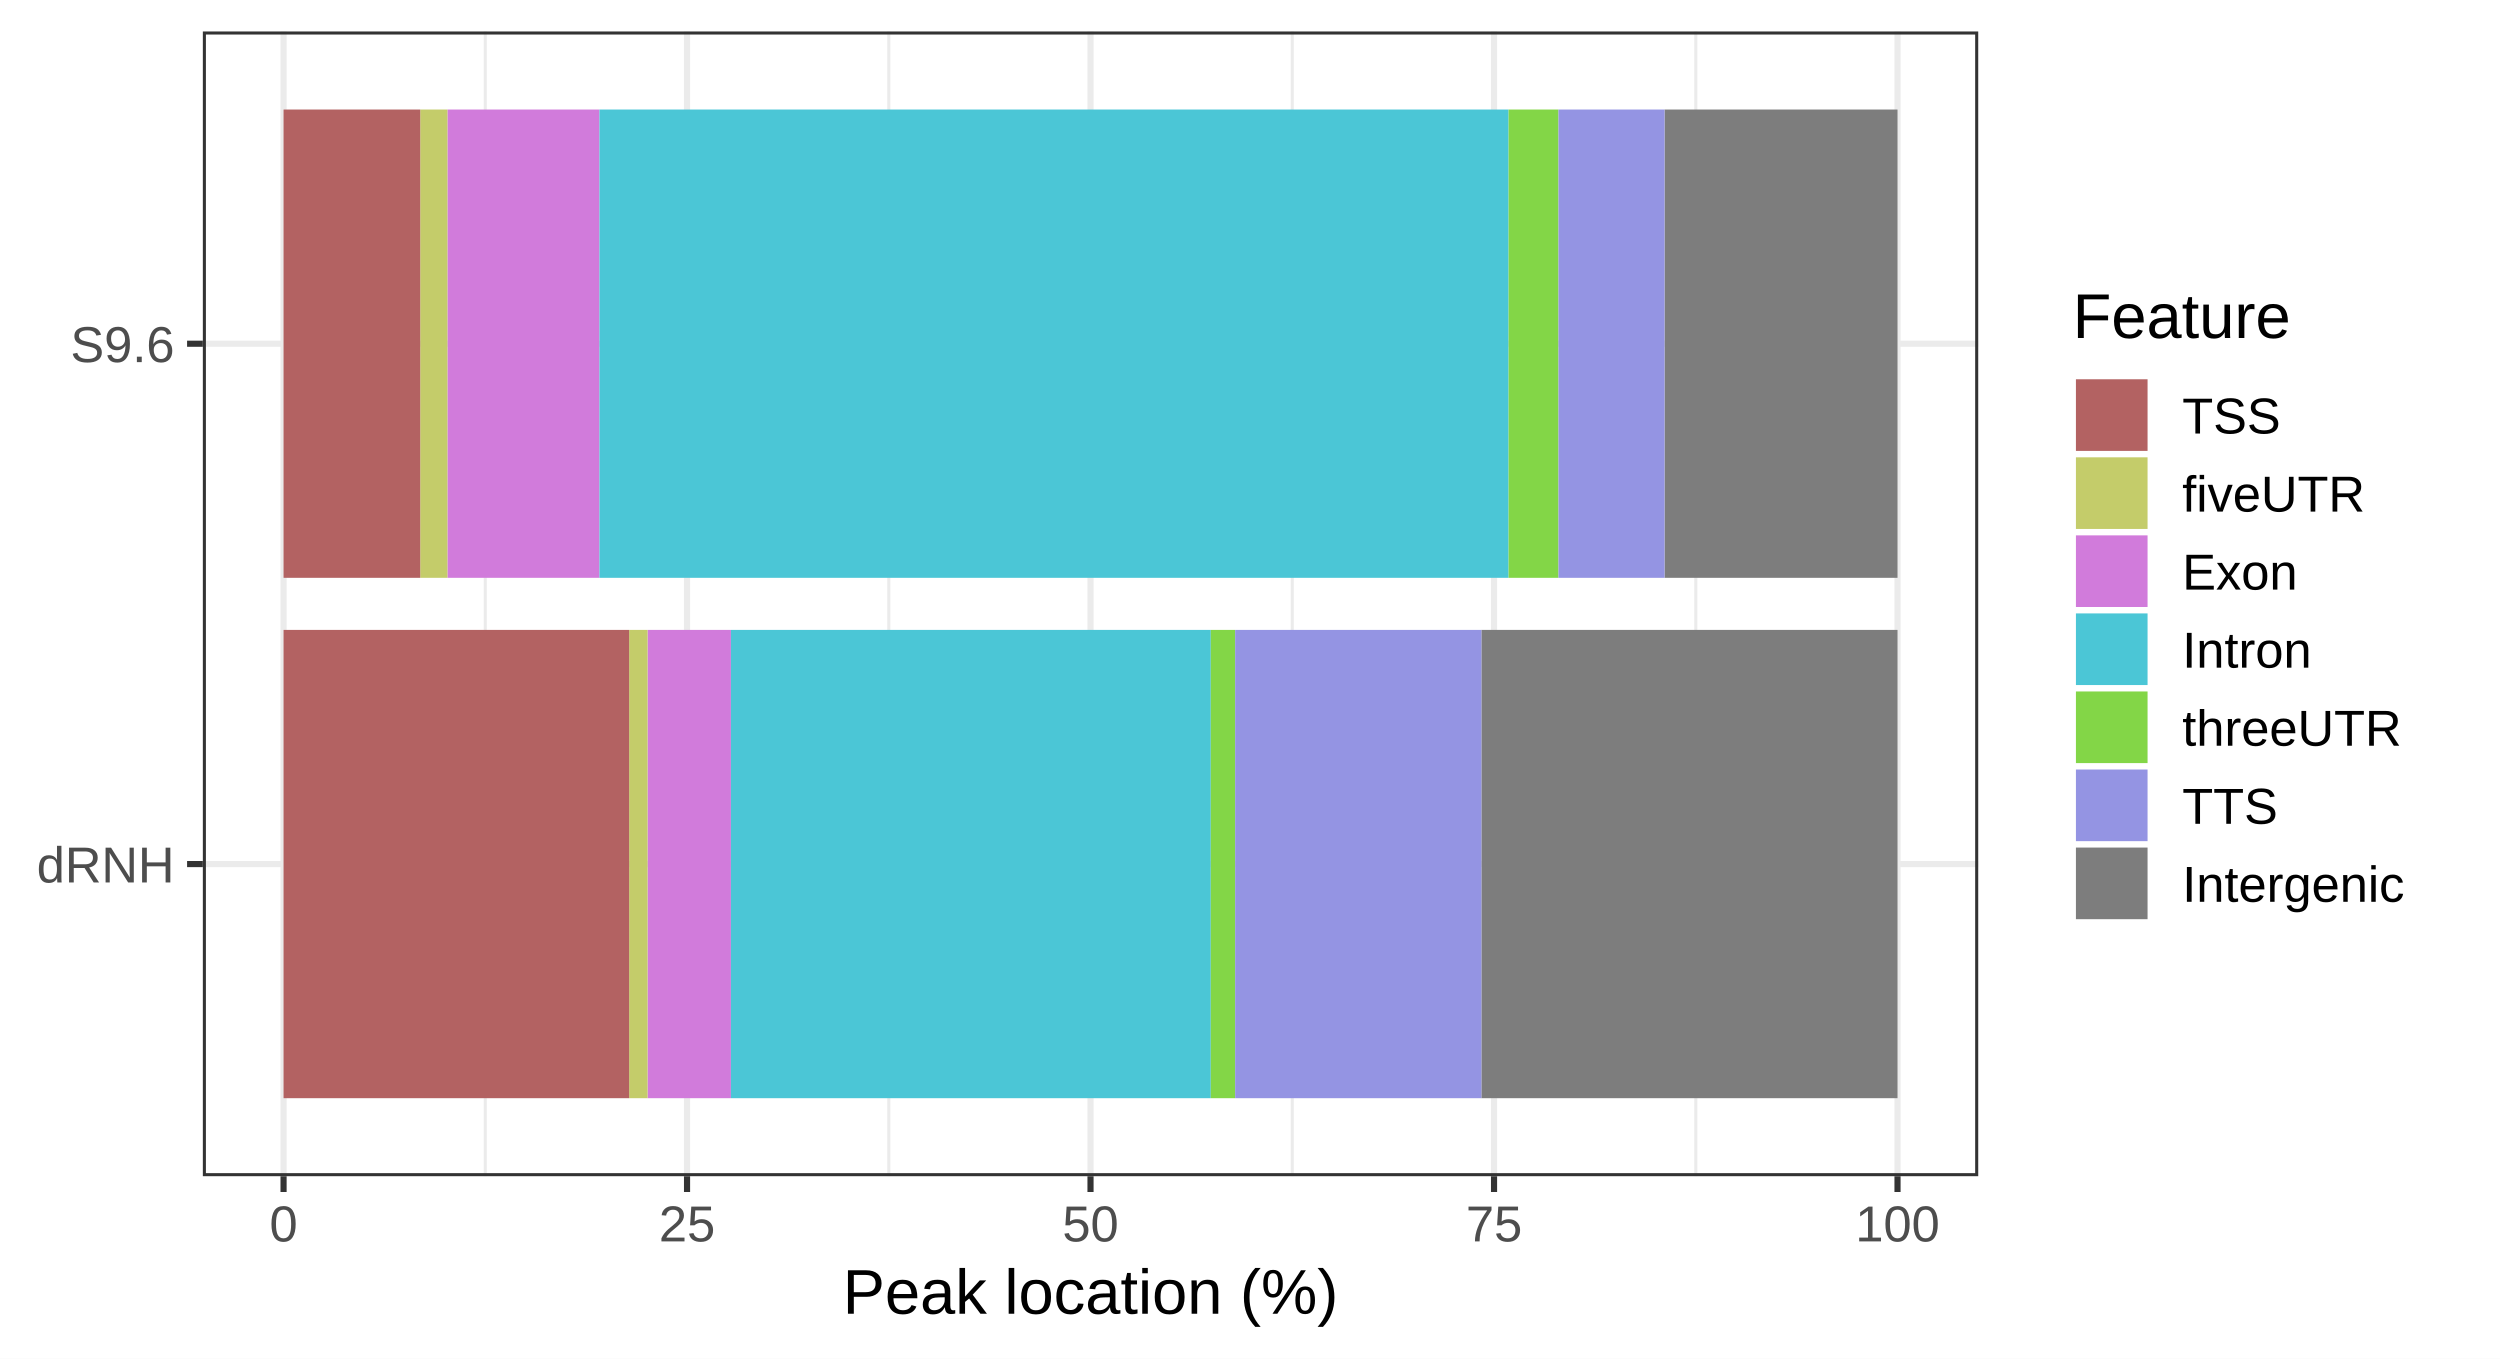
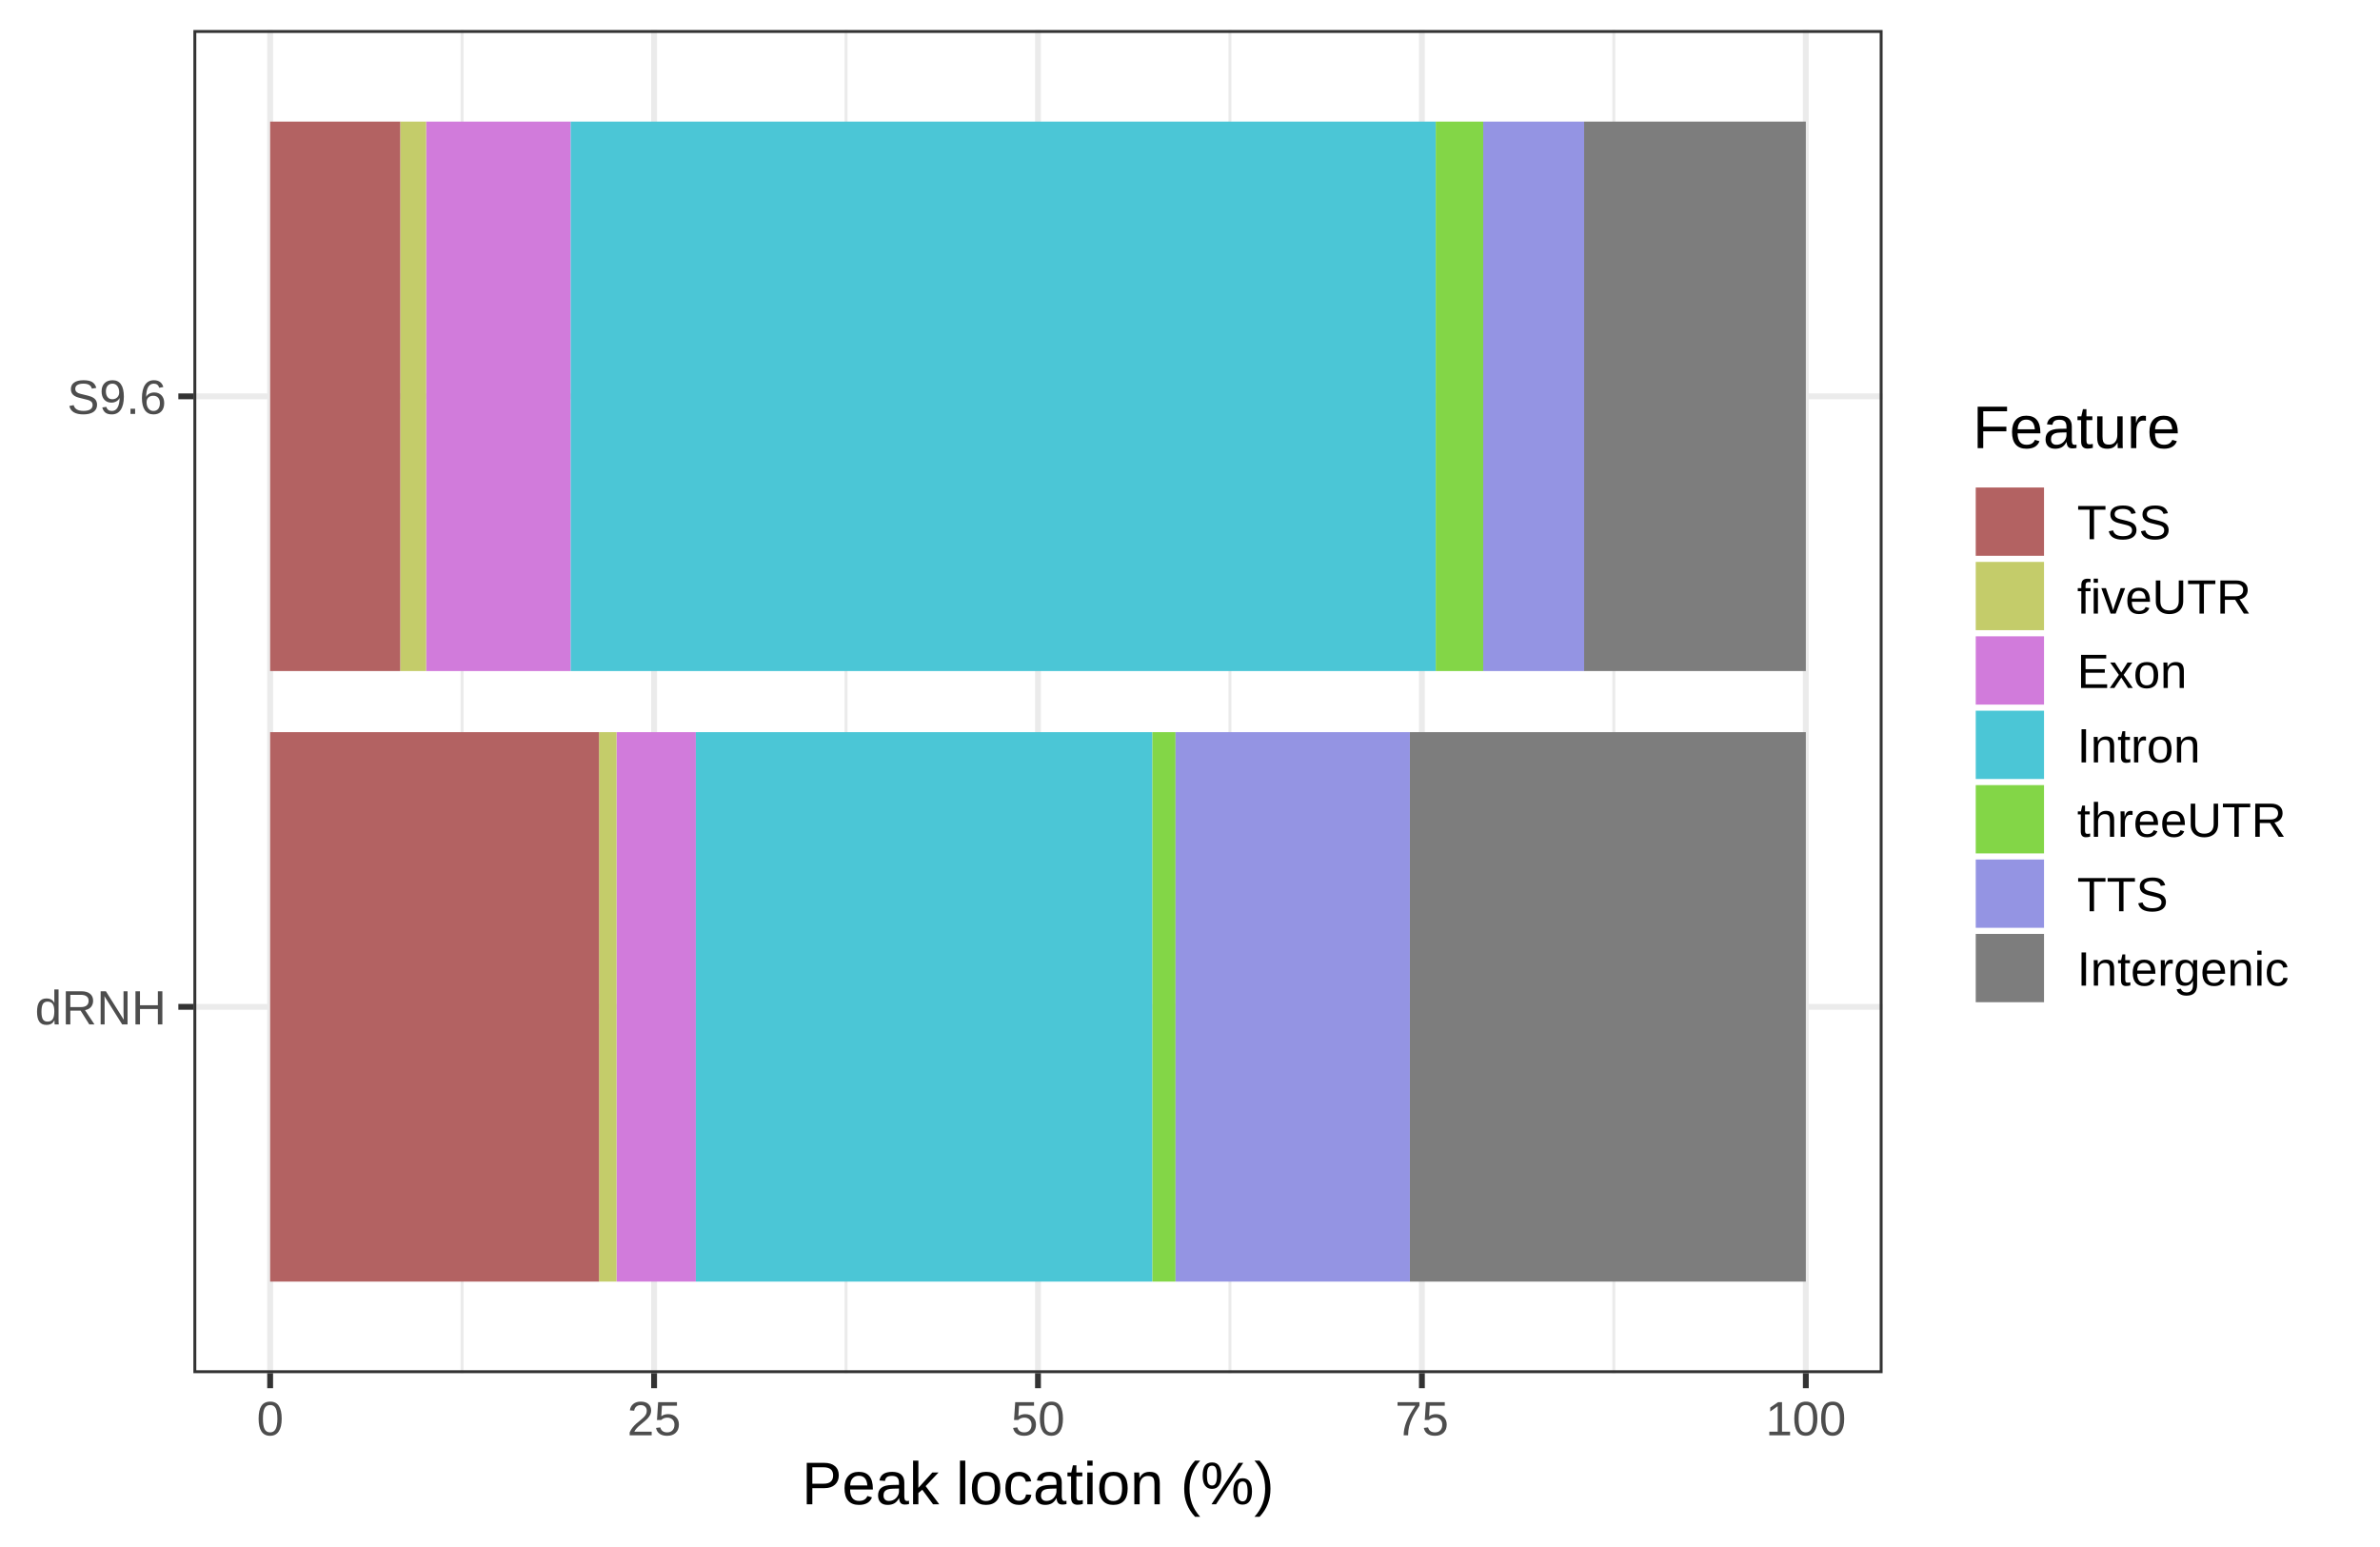
- <svg xmlns="http://www.w3.org/2000/svg" class="svglite" width="553.50pt" height="300.75pt" viewBox="0 0 553.50 300.75">
+ <svg xmlns="http://www.w3.org/2000/svg" class="svglite" width="552.75pt" height="359.25pt" viewBox="0 0 552.75 359.25">
  <defs>
    <style type="text/css">
    .svglite line, .svglite polyline, .svglite polygon, .svglite path, .svglite rect, .svglite circle {
      fill: none;
      stroke: #000000;
      stroke-linecap: round;
      stroke-linejoin: round;
      stroke-miterlimit: 10.00;
    }
  </style>
  </defs>
  <rect width="100%" height="100%" style="stroke: none; fill: #FFFFFF;" />
  <defs>
-     <clipPath id="cpMC4wMHw1NTMuNTB8MC4wMHwzMDAuNzU=">
-       <rect x="0.00" y="0.00" width="553.50" height="300.75" />
+     <clipPath id="cpMC4wMHw1NTIuNzV8MC4wMHwzNTkuMjU=">
+       <rect x="0.00" y="0.00" width="552.75" height="359.25" />
    </clipPath>
  </defs>
-   <g clip-path="url(#cpMC4wMHw1NTMuNTB8MC4wMHwzMDAuNzU=)">
-     <rect x="0" y="0.00" width="553.50" height="300.75" style="stroke-width: 1.36; stroke: #FFFFFF; fill: #FFFFFF;" />
+   <g clip-path="url(#cpMC4wMHw1NTIuNzV8MC4wMHwzNTkuMjU=)">
+     <rect x="0" y="0.00" width="552.75" height="359.25" style="stroke-width: 1.36; stroke: #FFFFFF; fill: #FFFFFF;" />
  </g>
  <defs>
-     <clipPath id="cpNDQuOTF8NDM3Ljk4fDYuOTd8MjYwLjQy">
-       <rect x="44.91" y="6.97" width="393.07" height="253.44" />
+     <clipPath id="cpNDQuOTF8NDM3LjIzfDYuOTd8MzE4Ljky">
+       <rect x="44.91" y="6.97" width="392.32" height="311.94" />
    </clipPath>
  </defs>
-   <g clip-path="url(#cpNDQuOTF8NDM3Ljk4fDYuOTd8MjYwLjQy)">
-     <rect x="44.91" y="6.97" width="393.07" height="253.44" style="stroke-width: 1.36; stroke: none; fill: #FFFFFF;" />
-     <polyline points="107.44,260.42 107.44,6.97 " style="stroke-width: 0.68; stroke: #EBEBEB; stroke-linecap: butt;" />
-     <polyline points="196.78,260.42 196.78,6.97 " style="stroke-width: 0.68; stroke: #EBEBEB; stroke-linecap: butt;" />
-     <polyline points="286.11,260.42 286.11,6.97 " style="stroke-width: 0.68; stroke: #EBEBEB; stroke-linecap: butt;" />
-     <polyline points="375.45,260.42 375.45,6.97 " style="stroke-width: 0.68; stroke: #EBEBEB; stroke-linecap: butt;" />
-     <polyline points="44.91,191.30 437.98,191.30 " style="stroke-width: 1.36; stroke: #EBEBEB; stroke-linecap: butt;" />
-     <polyline points="44.91,76.10 437.98,76.10 " style="stroke-width: 1.36; stroke: #EBEBEB; stroke-linecap: butt;" />
-     <polyline points="62.78,260.42 62.78,6.97 " style="stroke-width: 1.36; stroke: #EBEBEB; stroke-linecap: butt;" />
-     <polyline points="152.11,260.42 152.11,6.97 " style="stroke-width: 1.36; stroke: #EBEBEB; stroke-linecap: butt;" />
-     <polyline points="241.44,260.42 241.44,6.97 " style="stroke-width: 1.36; stroke: #EBEBEB; stroke-linecap: butt;" />
-     <polyline points="330.78,260.42 330.78,6.97 " style="stroke-width: 1.36; stroke: #EBEBEB; stroke-linecap: butt;" />
-     <polyline points="420.11,260.42 420.11,6.97 " style="stroke-width: 1.36; stroke: #EBEBEB; stroke-linecap: butt;" />
-     <rect x="143.37" y="139.46" width="18.46" height="103.68" style="stroke-width: 1.07; stroke: none; stroke-linecap: square; stroke-linejoin: miter; fill: #D17BDB;" />
-     <rect x="139.29" y="139.46" width="4.08" height="103.68" style="stroke-width: 1.07; stroke: none; stroke-linecap: square; stroke-linejoin: miter; fill: #C4CC6A;" />
-     <rect x="327.98" y="139.46" width="92.13" height="103.68" style="stroke-width: 1.07; stroke: none; stroke-linecap: square; stroke-linejoin: miter; fill: #7D7D7D;" />
-     <rect x="161.83" y="139.46" width="106.24" height="103.68" style="stroke-width: 1.07; stroke: none; stroke-linecap: square; stroke-linejoin: miter; fill: #4BC6D6;" />
-     <rect x="268.07" y="139.46" width="5.38" height="103.68" style="stroke-width: 1.07; stroke: none; stroke-linecap: square; stroke-linejoin: miter; fill: #83D647;" />
-     <rect x="62.78" y="139.46" width="76.51" height="103.68" style="stroke-width: 1.07; stroke: none; stroke-linecap: square; stroke-linejoin: miter; fill: #B36262;" />
-     <rect x="273.46" y="139.46" width="54.52" height="103.68" style="stroke-width: 1.07; stroke: none; stroke-linecap: square; stroke-linejoin: miter; fill: #9494E3;" />
-     <rect x="99.06" y="24.25" width="33.66" height="103.68" style="stroke-width: 1.07; stroke: none; stroke-linecap: square; stroke-linejoin: miter; fill: #D17BDB;" />
-     <rect x="93.04" y="24.25" width="6.02" height="103.68" style="stroke-width: 1.07; stroke: none; stroke-linecap: square; stroke-linejoin: miter; fill: #C4CC6A;" />
-     <rect x="368.53" y="24.25" width="51.58" height="103.68" style="stroke-width: 1.07; stroke: none; stroke-linecap: square; stroke-linejoin: miter; fill: #7D7D7D;" />
-     <rect x="132.72" y="24.25" width="201.28" height="103.68" style="stroke-width: 1.07; stroke: none; stroke-linecap: square; stroke-linejoin: miter; fill: #4BC6D6;" />
-     <rect x="334.00" y="24.25" width="11.05" height="103.68" style="stroke-width: 1.07; stroke: none; stroke-linecap: square; stroke-linejoin: miter; fill: #83D647;" />
-     <rect x="62.78" y="24.25" width="30.26" height="103.68" style="stroke-width: 1.07; stroke: none; stroke-linecap: square; stroke-linejoin: miter; fill: #B36262;" />
-     <rect x="345.05" y="24.25" width="23.48" height="103.68" style="stroke-width: 1.07; stroke: none; stroke-linecap: square; stroke-linejoin: miter; fill: #9494E3;" />
-     <rect x="44.91" y="6.97" width="393.07" height="253.44" style="stroke-width: 1.36; stroke: #333333;" />
+   <g clip-path="url(#cpNDQuOTF8NDM3LjIzfDYuOTd8MzE4Ljky)">
+     <rect x="44.91" y="6.97" width="392.32" height="311.94" style="stroke-width: 1.36; stroke: none; fill: #FFFFFF;" />
+     <polyline points="107.32,318.92 107.32,6.97 " style="stroke-width: 0.68; stroke: #EBEBEB; stroke-linecap: butt;" />
+     <polyline points="196.49,318.92 196.49,6.97 " style="stroke-width: 0.68; stroke: #EBEBEB; stroke-linecap: butt;" />
+     <polyline points="285.65,318.92 285.65,6.97 " style="stroke-width: 0.68; stroke: #EBEBEB; stroke-linecap: butt;" />
+     <polyline points="374.81,318.92 374.81,6.97 " style="stroke-width: 0.68; stroke: #EBEBEB; stroke-linecap: butt;" />
+     <polyline points="44.91,233.84 437.23,233.84 " style="stroke-width: 1.36; stroke: #EBEBEB; stroke-linecap: butt;" />
+     <polyline points="44.91,92.05 437.23,92.05 " style="stroke-width: 1.36; stroke: #EBEBEB; stroke-linecap: butt;" />
+     <polyline points="62.74,318.92 62.74,6.97 " style="stroke-width: 1.36; stroke: #EBEBEB; stroke-linecap: butt;" />
+     <polyline points="151.91,318.92 151.91,6.97 " style="stroke-width: 1.36; stroke: #EBEBEB; stroke-linecap: butt;" />
+     <polyline points="241.07,318.92 241.07,6.97 " style="stroke-width: 1.36; stroke: #EBEBEB; stroke-linecap: butt;" />
+     <polyline points="330.23,318.92 330.23,6.97 " style="stroke-width: 1.36; stroke: #EBEBEB; stroke-linecap: butt;" />
+     <polyline points="419.40,318.92 419.40,6.97 " style="stroke-width: 1.36; stroke: #EBEBEB; stroke-linecap: butt;" />
+     <rect x="143.18" y="170.04" width="18.43" height="127.61" style="stroke-width: 1.07; stroke: none; stroke-linecap: square; stroke-linejoin: miter; fill: #D17BDB;" />
+     <rect x="139.11" y="170.04" width="4.07" height="127.61" style="stroke-width: 1.07; stroke: none; stroke-linecap: square; stroke-linejoin: miter; fill: #C4CC6A;" />
+     <rect x="327.44" y="170.04" width="91.96" height="127.61" style="stroke-width: 1.07; stroke: none; stroke-linecap: square; stroke-linejoin: miter; fill: #7D7D7D;" />
+     <rect x="161.61" y="170.04" width="106.04" height="127.61" style="stroke-width: 1.07; stroke: none; stroke-linecap: square; stroke-linejoin: miter; fill: #4BC6D6;" />
+     <rect x="267.65" y="170.04" width="5.37" height="127.61" style="stroke-width: 1.07; stroke: none; stroke-linecap: square; stroke-linejoin: miter; fill: #83D647;" />
+     <rect x="62.74" y="170.04" width="76.37" height="127.61" style="stroke-width: 1.07; stroke: none; stroke-linecap: square; stroke-linejoin: miter; fill: #B36262;" />
+     <rect x="273.02" y="170.04" width="54.42" height="127.61" style="stroke-width: 1.07; stroke: none; stroke-linecap: square; stroke-linejoin: miter; fill: #9494E3;" />
+     <rect x="98.96" y="28.24" width="33.60" height="127.61" style="stroke-width: 1.07; stroke: none; stroke-linecap: square; stroke-linejoin: miter; fill: #D17BDB;" />
+     <rect x="92.95" y="28.24" width="6.01" height="127.61" style="stroke-width: 1.07; stroke: none; stroke-linecap: square; stroke-linejoin: miter; fill: #C4CC6A;" />
+     <rect x="367.91" y="28.24" width="51.49" height="127.61" style="stroke-width: 1.07; stroke: none; stroke-linecap: square; stroke-linejoin: miter; fill: #7D7D7D;" />
+     <rect x="132.55" y="28.24" width="200.90" height="127.61" style="stroke-width: 1.07; stroke: none; stroke-linecap: square; stroke-linejoin: miter; fill: #4BC6D6;" />
+     <rect x="333.45" y="28.24" width="11.03" height="127.61" style="stroke-width: 1.07; stroke: none; stroke-linecap: square; stroke-linejoin: miter; fill: #83D647;" />
+     <rect x="62.74" y="28.24" width="30.21" height="127.61" style="stroke-width: 1.07; stroke: none; stroke-linecap: square; stroke-linejoin: miter; fill: #B36262;" />
+     <rect x="344.47" y="28.24" width="23.44" height="127.61" style="stroke-width: 1.07; stroke: none; stroke-linecap: square; stroke-linejoin: miter; fill: #9494E3;" />
+     <rect x="44.91" y="6.97" width="392.32" height="311.94" style="stroke-width: 1.36; stroke: #333333;" />
  </g>
-   <g clip-path="url(#cpMC4wMHw1NTMuNTB8MC4wMHwzMDAuNzU=)">
-     <text x="38.63" y="195.38" text-anchor="end" style="font-size: 11.20px; fill: #4D4D4D; font-family: Liberation Sans;" textLength="31.66px" lengthAdjust="spacingAndGlyphs">dRNH</text>
-     <text x="38.63" y="80.17" text-anchor="end" style="font-size: 11.20px; fill: #4D4D4D; font-family: Liberation Sans;" textLength="24.90px" lengthAdjust="spacingAndGlyphs">S9.6</text>
-     <polyline points="41.42,191.30 44.91,191.30 " style="stroke-width: 1.36; stroke: #333333; stroke-linecap: butt;" />
-     <polyline points="41.42,76.10 44.91,76.10 " style="stroke-width: 1.36; stroke: #333333; stroke-linecap: butt;" />
-     <polyline points="62.78,263.91 62.78,260.42 " style="stroke-width: 1.36; stroke: #333333; stroke-linecap: butt;" />
-     <polyline points="152.11,263.91 152.11,260.42 " style="stroke-width: 1.36; stroke: #333333; stroke-linecap: butt;" />
-     <polyline points="241.44,263.91 241.44,260.42 " style="stroke-width: 1.36; stroke: #333333; stroke-linecap: butt;" />
-     <polyline points="330.78,263.91 330.78,260.42 " style="stroke-width: 1.36; stroke: #333333; stroke-linecap: butt;" />
-     <polyline points="420.11,263.91 420.11,260.42 " style="stroke-width: 1.36; stroke: #333333; stroke-linecap: butt;" />
-     <text x="62.78" y="274.85" text-anchor="middle" style="font-size: 11.20px; fill: #4D4D4D; font-family: Liberation Sans;" textLength="7.12px" lengthAdjust="spacingAndGlyphs">0</text>
-     <text x="152.11" y="274.85" text-anchor="middle" style="font-size: 11.20px; fill: #4D4D4D; font-family: Liberation Sans;" textLength="14.24px" lengthAdjust="spacingAndGlyphs">25</text>
-     <text x="241.44" y="274.85" text-anchor="middle" style="font-size: 11.20px; fill: #4D4D4D; font-family: Liberation Sans;" textLength="14.24px" lengthAdjust="spacingAndGlyphs">50</text>
-     <text x="330.78" y="274.85" text-anchor="middle" style="font-size: 11.20px; fill: #4D4D4D; font-family: Liberation Sans;" textLength="14.24px" lengthAdjust="spacingAndGlyphs">75</text>
-     <text x="420.11" y="274.85" text-anchor="middle" style="font-size: 11.20px; fill: #4D4D4D; font-family: Liberation Sans;" textLength="21.36px" lengthAdjust="spacingAndGlyphs">100</text>
-     <text x="241.44" y="290.87" text-anchor="middle" style="font-size: 14.00px; font-family: Liberation Sans;" textLength="121.87px" lengthAdjust="spacingAndGlyphs">Peak location (%)</text>
-     <rect x="451.93" y="56.20" width="94.60" height="154.99" style="stroke-width: 1.36; stroke: none; fill: #FFFFFF;" />
-     <text x="458.90" y="74.83" style="font-size: 14.00px; font-family: Liberation Sans;" textLength="52.88px" lengthAdjust="spacingAndGlyphs">Feature</text>
-     <rect x="458.90" y="83.26" width="17.28" height="17.28" style="stroke-width: 1.36; stroke: none; fill: #FFFFFF;" />
-     <rect x="459.61" y="83.97" width="15.86" height="15.86" style="stroke-width: 1.07; stroke: none; stroke-linecap: square; stroke-linejoin: miter; fill: #B36262;" />
-     <rect x="458.90" y="100.54" width="17.28" height="17.28" style="stroke-width: 1.36; stroke: none; fill: #FFFFFF;" />
-     <rect x="459.61" y="101.25" width="15.86" height="15.86" style="stroke-width: 1.07; stroke: none; stroke-linecap: square; stroke-linejoin: miter; fill: #C4CC6A;" />
-     <rect x="458.90" y="117.82" width="17.28" height="17.28" style="stroke-width: 1.36; stroke: none; fill: #FFFFFF;" />
-     <rect x="459.61" y="118.53" width="15.86" height="15.86" style="stroke-width: 1.07; stroke: none; stroke-linecap: square; stroke-linejoin: miter; fill: #D17BDB;" />
-     <rect x="458.90" y="135.10" width="17.28" height="17.28" style="stroke-width: 1.36; stroke: none; fill: #FFFFFF;" />
-     <rect x="459.61" y="135.81" width="15.86" height="15.86" style="stroke-width: 1.07; stroke: none; stroke-linecap: square; stroke-linejoin: miter; fill: #4BC6D6;" />
-     <rect x="458.90" y="152.38" width="17.28" height="17.28" style="stroke-width: 1.36; stroke: none; fill: #FFFFFF;" />
-     <rect x="459.61" y="153.09" width="15.86" height="15.86" style="stroke-width: 1.07; stroke: none; stroke-linecap: square; stroke-linejoin: miter; fill: #83D647;" />
-     <rect x="458.90" y="169.66" width="17.28" height="17.28" style="stroke-width: 1.36; stroke: none; fill: #FFFFFF;" />
-     <rect x="459.61" y="170.37" width="15.86" height="15.86" style="stroke-width: 1.07; stroke: none; stroke-linecap: square; stroke-linejoin: miter; fill: #9494E3;" />
-     <rect x="458.90" y="186.94" width="17.28" height="17.28" style="stroke-width: 1.36; stroke: none; fill: #FFFFFF;" />
-     <rect x="459.61" y="187.65" width="15.86" height="15.86" style="stroke-width: 1.07; stroke: none; stroke-linecap: square; stroke-linejoin: miter; fill: #7D7D7D;" />
-     <text x="483.15" y="95.98" style="font-size: 11.20px; font-family: Liberation Sans;" textLength="21.03px" lengthAdjust="spacingAndGlyphs">TSS</text>
-     <text x="483.15" y="113.26" style="font-size: 11.20px; font-family: Liberation Sans;" textLength="43.35px" lengthAdjust="spacingAndGlyphs">fiveUTR</text>
-     <text x="483.15" y="130.54" style="font-size: 11.20px; font-family: Liberation Sans;" textLength="27.29px" lengthAdjust="spacingAndGlyphs">Exon</text>
-     <text x="483.15" y="147.82" style="font-size: 11.20px; font-family: Liberation Sans;" textLength="33.07px" lengthAdjust="spacingAndGlyphs">Intron</text>
-     <text x="483.15" y="165.10" style="font-size: 11.20px; font-family: Liberation Sans;" textLength="52.39px" lengthAdjust="spacingAndGlyphs">threeUTR</text>
-     <text x="483.15" y="182.38" style="font-size: 11.20px; font-family: Liberation Sans;" textLength="20.57px" lengthAdjust="spacingAndGlyphs">TTS</text>
-     <text x="483.15" y="199.66" style="font-size: 11.20px; font-family: Liberation Sans;" textLength="56.40px" lengthAdjust="spacingAndGlyphs">Intergenic</text>
+   <g clip-path="url(#cpMC4wMHw1NTIuNzV8MC4wMHwzNTkuMjU=)">
+     <text x="38.63" y="237.92" text-anchor="end" style="font-size: 11.20px; fill: #4D4D4D; font-family: Liberation Sans;" textLength="31.66px" lengthAdjust="spacingAndGlyphs">dRNH</text>
+     <text x="38.63" y="96.13" text-anchor="end" style="font-size: 11.20px; fill: #4D4D4D; font-family: Liberation Sans;" textLength="24.90px" lengthAdjust="spacingAndGlyphs">S9.6</text>
+     <polyline points="41.42,233.84 44.91,233.84 " style="stroke-width: 1.36; stroke: #333333; stroke-linecap: butt;" />
+     <polyline points="41.42,92.05 44.91,92.05 " style="stroke-width: 1.36; stroke: #333333; stroke-linecap: butt;" />
+     <polyline points="62.74,322.41 62.74,318.92 " style="stroke-width: 1.36; stroke: #333333; stroke-linecap: butt;" />
+     <polyline points="151.91,322.41 151.91,318.92 " style="stroke-width: 1.36; stroke: #333333; stroke-linecap: butt;" />
+     <polyline points="241.07,322.41 241.07,318.92 " style="stroke-width: 1.36; stroke: #333333; stroke-linecap: butt;" />
+     <polyline points="330.23,322.41 330.23,318.92 " style="stroke-width: 1.36; stroke: #333333; stroke-linecap: butt;" />
+     <polyline points="419.40,322.41 419.40,318.92 " style="stroke-width: 1.36; stroke: #333333; stroke-linecap: butt;" />
+     <text x="62.74" y="333.35" text-anchor="middle" style="font-size: 11.20px; fill: #4D4D4D; font-family: Liberation Sans;" textLength="7.12px" lengthAdjust="spacingAndGlyphs">0</text>
+     <text x="151.91" y="333.35" text-anchor="middle" style="font-size: 11.20px; fill: #4D4D4D; font-family: Liberation Sans;" textLength="14.24px" lengthAdjust="spacingAndGlyphs">25</text>
+     <text x="241.07" y="333.35" text-anchor="middle" style="font-size: 11.20px; fill: #4D4D4D; font-family: Liberation Sans;" textLength="14.24px" lengthAdjust="spacingAndGlyphs">50</text>
+     <text x="330.23" y="333.35" text-anchor="middle" style="font-size: 11.20px; fill: #4D4D4D; font-family: Liberation Sans;" textLength="14.24px" lengthAdjust="spacingAndGlyphs">75</text>
+     <text x="419.40" y="333.35" text-anchor="middle" style="font-size: 11.20px; fill: #4D4D4D; font-family: Liberation Sans;" textLength="21.36px" lengthAdjust="spacingAndGlyphs">100</text>
+     <text x="241.07" y="349.37" text-anchor="middle" style="font-size: 14.00px; font-family: Liberation Sans;" textLength="121.87px" lengthAdjust="spacingAndGlyphs">Peak location (%)</text>
+     <rect x="451.18" y="85.45" width="94.60" height="154.99" style="stroke-width: 1.36; stroke: none; fill: #FFFFFF;" />
+     <text x="458.15" y="104.08" style="font-size: 14.00px; font-family: Liberation Sans;" textLength="52.88px" lengthAdjust="spacingAndGlyphs">Feature</text>
+     <rect x="458.15" y="112.51" width="17.28" height="17.28" style="stroke-width: 1.36; stroke: none; fill: #FFFFFF;" />
+     <rect x="458.86" y="113.22" width="15.86" height="15.86" style="stroke-width: 1.07; stroke: none; stroke-linecap: square; stroke-linejoin: miter; fill: #B36262;" />
+     <rect x="458.15" y="129.79" width="17.28" height="17.28" style="stroke-width: 1.36; stroke: none; fill: #FFFFFF;" />
+     <rect x="458.86" y="130.50" width="15.86" height="15.86" style="stroke-width: 1.07; stroke: none; stroke-linecap: square; stroke-linejoin: miter; fill: #C4CC6A;" />
+     <rect x="458.15" y="147.07" width="17.28" height="17.28" style="stroke-width: 1.36; stroke: none; fill: #FFFFFF;" />
+     <rect x="458.86" y="147.78" width="15.86" height="15.86" style="stroke-width: 1.07; stroke: none; stroke-linecap: square; stroke-linejoin: miter; fill: #D17BDB;" />
+     <rect x="458.15" y="164.35" width="17.28" height="17.28" style="stroke-width: 1.36; stroke: none; fill: #FFFFFF;" />
+     <rect x="458.86" y="165.06" width="15.86" height="15.86" style="stroke-width: 1.07; stroke: none; stroke-linecap: square; stroke-linejoin: miter; fill: #4BC6D6;" />
+     <rect x="458.15" y="181.63" width="17.28" height="17.28" style="stroke-width: 1.36; stroke: none; fill: #FFFFFF;" />
+     <rect x="458.86" y="182.34" width="15.86" height="15.86" style="stroke-width: 1.07; stroke: none; stroke-linecap: square; stroke-linejoin: miter; fill: #83D647;" />
+     <rect x="458.15" y="198.91" width="17.28" height="17.28" style="stroke-width: 1.36; stroke: none; fill: #FFFFFF;" />
+     <rect x="458.86" y="199.62" width="15.86" height="15.86" style="stroke-width: 1.07; stroke: none; stroke-linecap: square; stroke-linejoin: miter; fill: #9494E3;" />
+     <rect x="458.15" y="216.19" width="17.28" height="17.28" style="stroke-width: 1.36; stroke: none; fill: #FFFFFF;" />
+     <rect x="458.86" y="216.90" width="15.86" height="15.86" style="stroke-width: 1.07; stroke: none; stroke-linecap: square; stroke-linejoin: miter; fill: #7D7D7D;" />
+     <text x="482.40" y="125.23" style="font-size: 11.20px; font-family: Liberation Sans;" textLength="21.03px" lengthAdjust="spacingAndGlyphs">TSS</text>
+     <text x="482.40" y="142.51" style="font-size: 11.20px; font-family: Liberation Sans;" textLength="43.35px" lengthAdjust="spacingAndGlyphs">fiveUTR</text>
+     <text x="482.40" y="159.79" style="font-size: 11.20px; font-family: Liberation Sans;" textLength="27.29px" lengthAdjust="spacingAndGlyphs">Exon</text>
+     <text x="482.40" y="177.07" style="font-size: 11.20px; font-family: Liberation Sans;" textLength="33.07px" lengthAdjust="spacingAndGlyphs">Intron</text>
+     <text x="482.40" y="194.35" style="font-size: 11.20px; font-family: Liberation Sans;" textLength="52.39px" lengthAdjust="spacingAndGlyphs">threeUTR</text>
+     <text x="482.40" y="211.63" style="font-size: 11.20px; font-family: Liberation Sans;" textLength="20.57px" lengthAdjust="spacingAndGlyphs">TTS</text>
+     <text x="482.40" y="228.91" style="font-size: 11.20px; font-family: Liberation Sans;" textLength="56.40px" lengthAdjust="spacingAndGlyphs">Intergenic</text>
  </g>
</svg>
